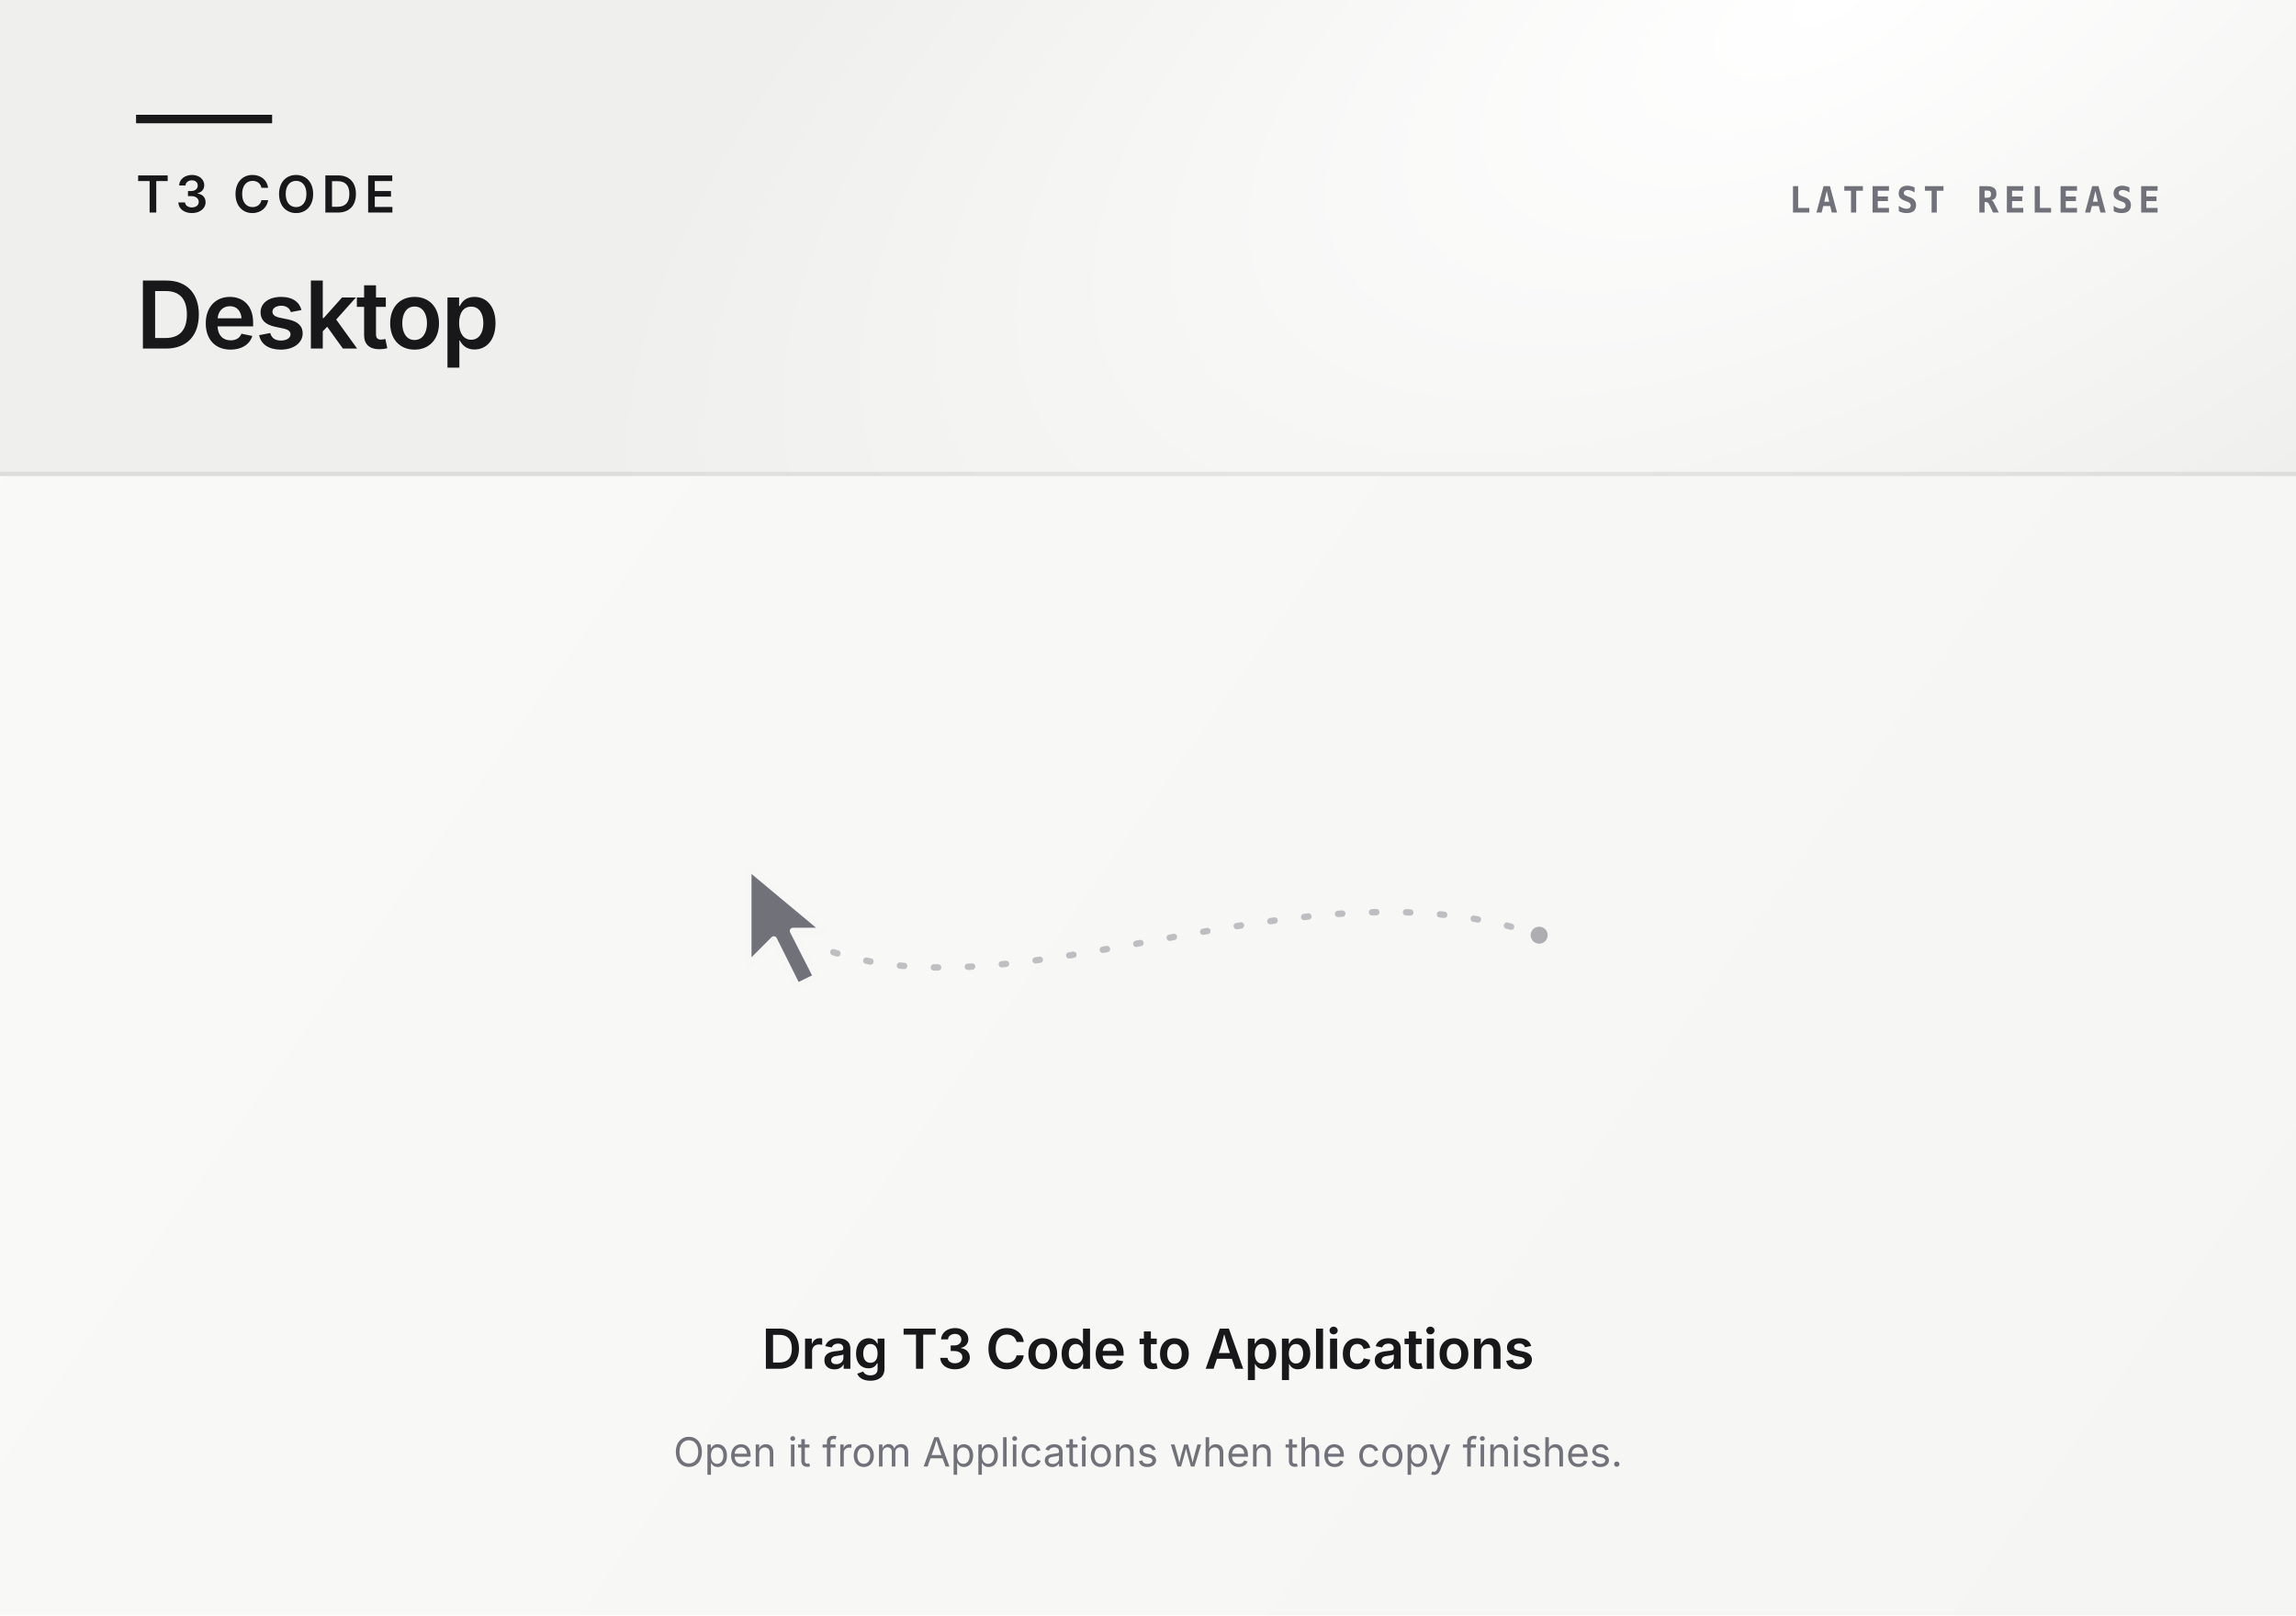
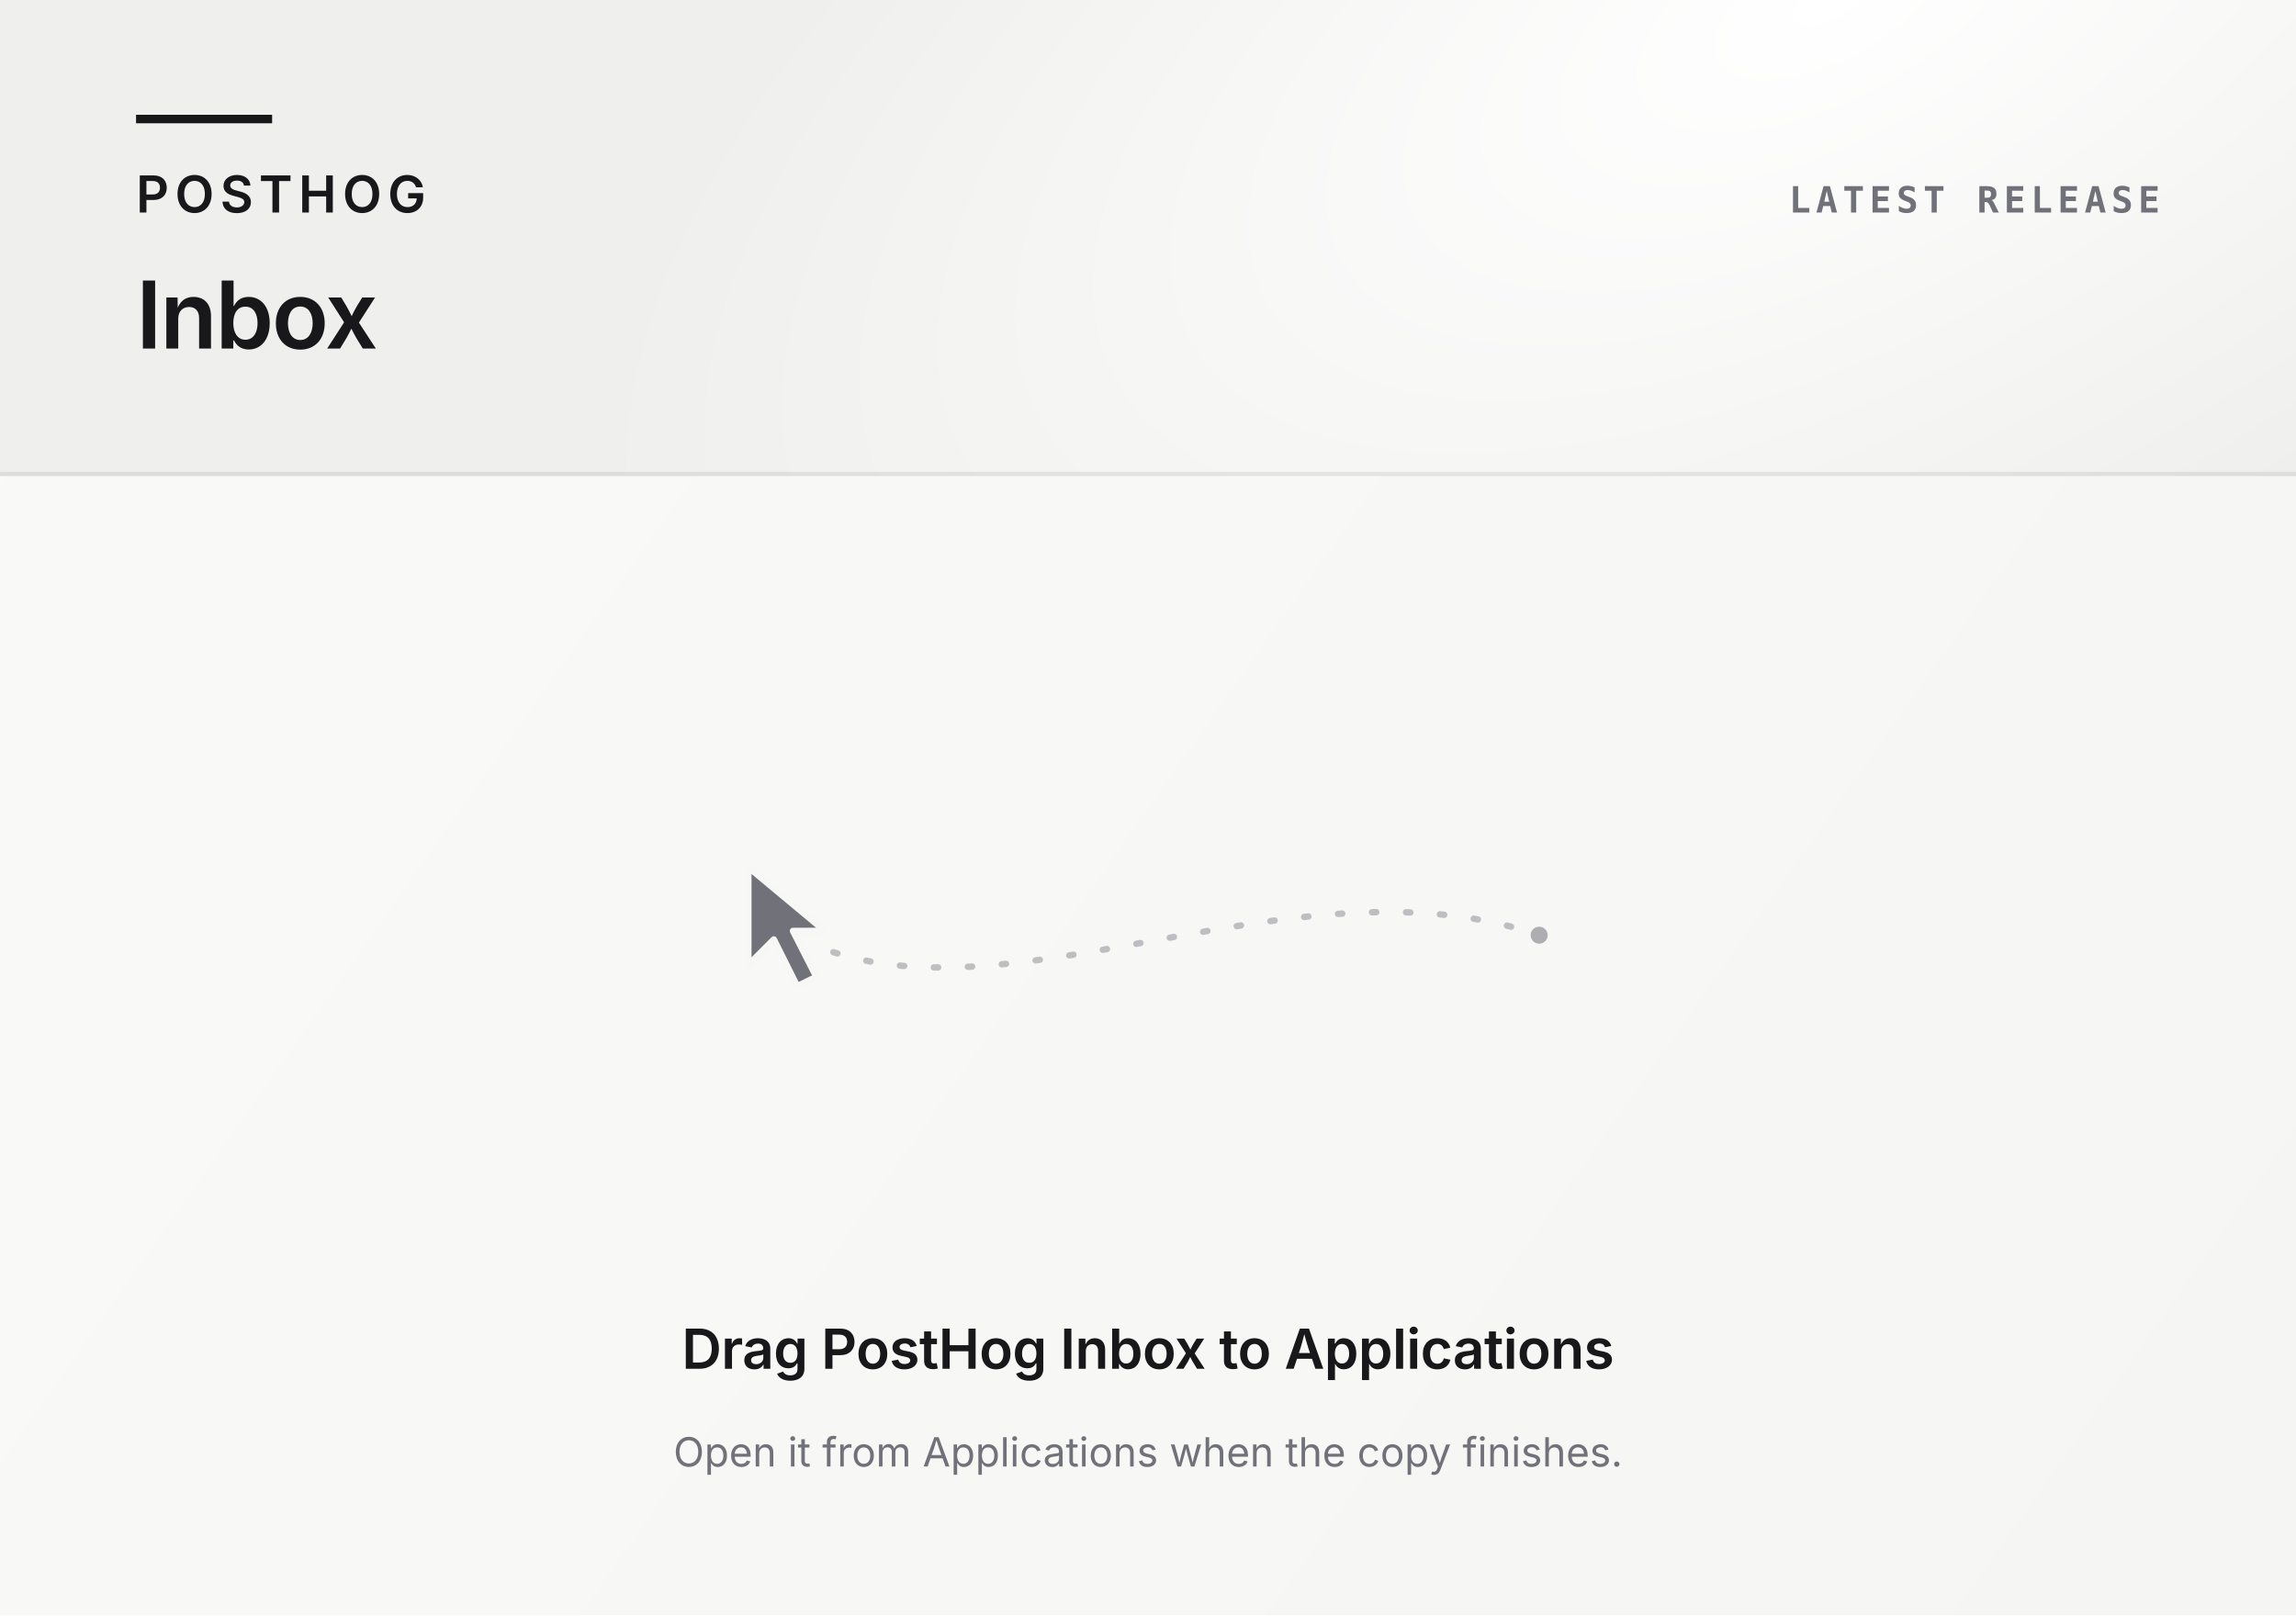
<svg xmlns="http://www.w3.org/2000/svg" width="1080" height="760" viewBox="0 0 540 380" fill="none">
  <defs>
    <linearGradient id="latest-surface" x1="0" y1="0" x2="540" y2="380" gradientUnits="userSpaceOnUse">
      <stop stop-color="#FAFAF9" />
      <stop offset="1" stop-color="#F5F5F4" />
    </linearGradient>
    <radialGradient id="latest-light" cx="0" cy="0" r="1" gradientUnits="userSpaceOnUse" gradientTransform="translate(430 0) rotate(152) scale(320 150)">
      <stop stop-color="#FFFFFF" />
      <stop offset="1" stop-color="#FFFFFF" stop-opacity="0" />
    </radialGradient>
  </defs>
  <rect width="540" height="380" fill="url(#latest-surface)" />
  <rect width="540" height="112" fill="#EFEFED" />
  <rect width="540" height="112" fill="url(#latest-light)" />
  <path d="M0 111.5H540" stroke="#18181B" stroke-opacity="0.08" />
  <path d="M32 28H64" stroke="#18181B" stroke-width="2" />
  <g font-family="-apple-system, BlinkMacSystemFont, sans-serif" fill="#18181B">
-     <text x="32" y="50" font-size="12" font-weight="600" letter-spacing="1.4">T3 CODE</text>
-     <text x="32" y="82" font-size="22" font-weight="600" letter-spacing="-0.45">Desktop</text>
+     <text x="32" y="50" font-size="12" font-weight="600" letter-spacing="1.4">POSTHOG</text>
+     <text x="32" y="82" font-size="22" font-weight="600" letter-spacing="-0.45">Inbox</text>
    <text x="508" y="50" text-anchor="end" font-family="ui-monospace, SFMono-Regular, Menlo, monospace" font-size="8.5" font-weight="600" letter-spacing="1.2" fill="#71717A">LATEST RELEASE</text>
  </g>
  <path d="M196 224C242 239 307 201 362 220" stroke="#71717A" stroke-width="1.5" stroke-linecap="round" stroke-dasharray="1 7" opacity="0.42" />
  <circle cx="362" cy="220" r="2" fill="#71717A" opacity="0.55" />
  <path d="M176 204V227L182 221L187.5 232L192 229.8L186.5 219H194L176 204Z" fill="#71717A" stroke="#F7F7F5" stroke-width="1.5" stroke-linejoin="round" />
  <g font-family="-apple-system, BlinkMacSystemFont, sans-serif" text-anchor="middle">
-     <text x="270" y="322" font-size="13" font-weight="600" letter-spacing="-0.1" fill="#18181B">Drag T3 Code to Applications</text>
+     <text x="270" y="322" font-size="13" font-weight="600" letter-spacing="-0.1" fill="#18181B">Drag PostHog Inbox to Applications</text>
    <text x="270" y="345" font-size="9.5" fill="#71717A">Open it from Applications when the copy finishes.</text>
  </g>
</svg>
